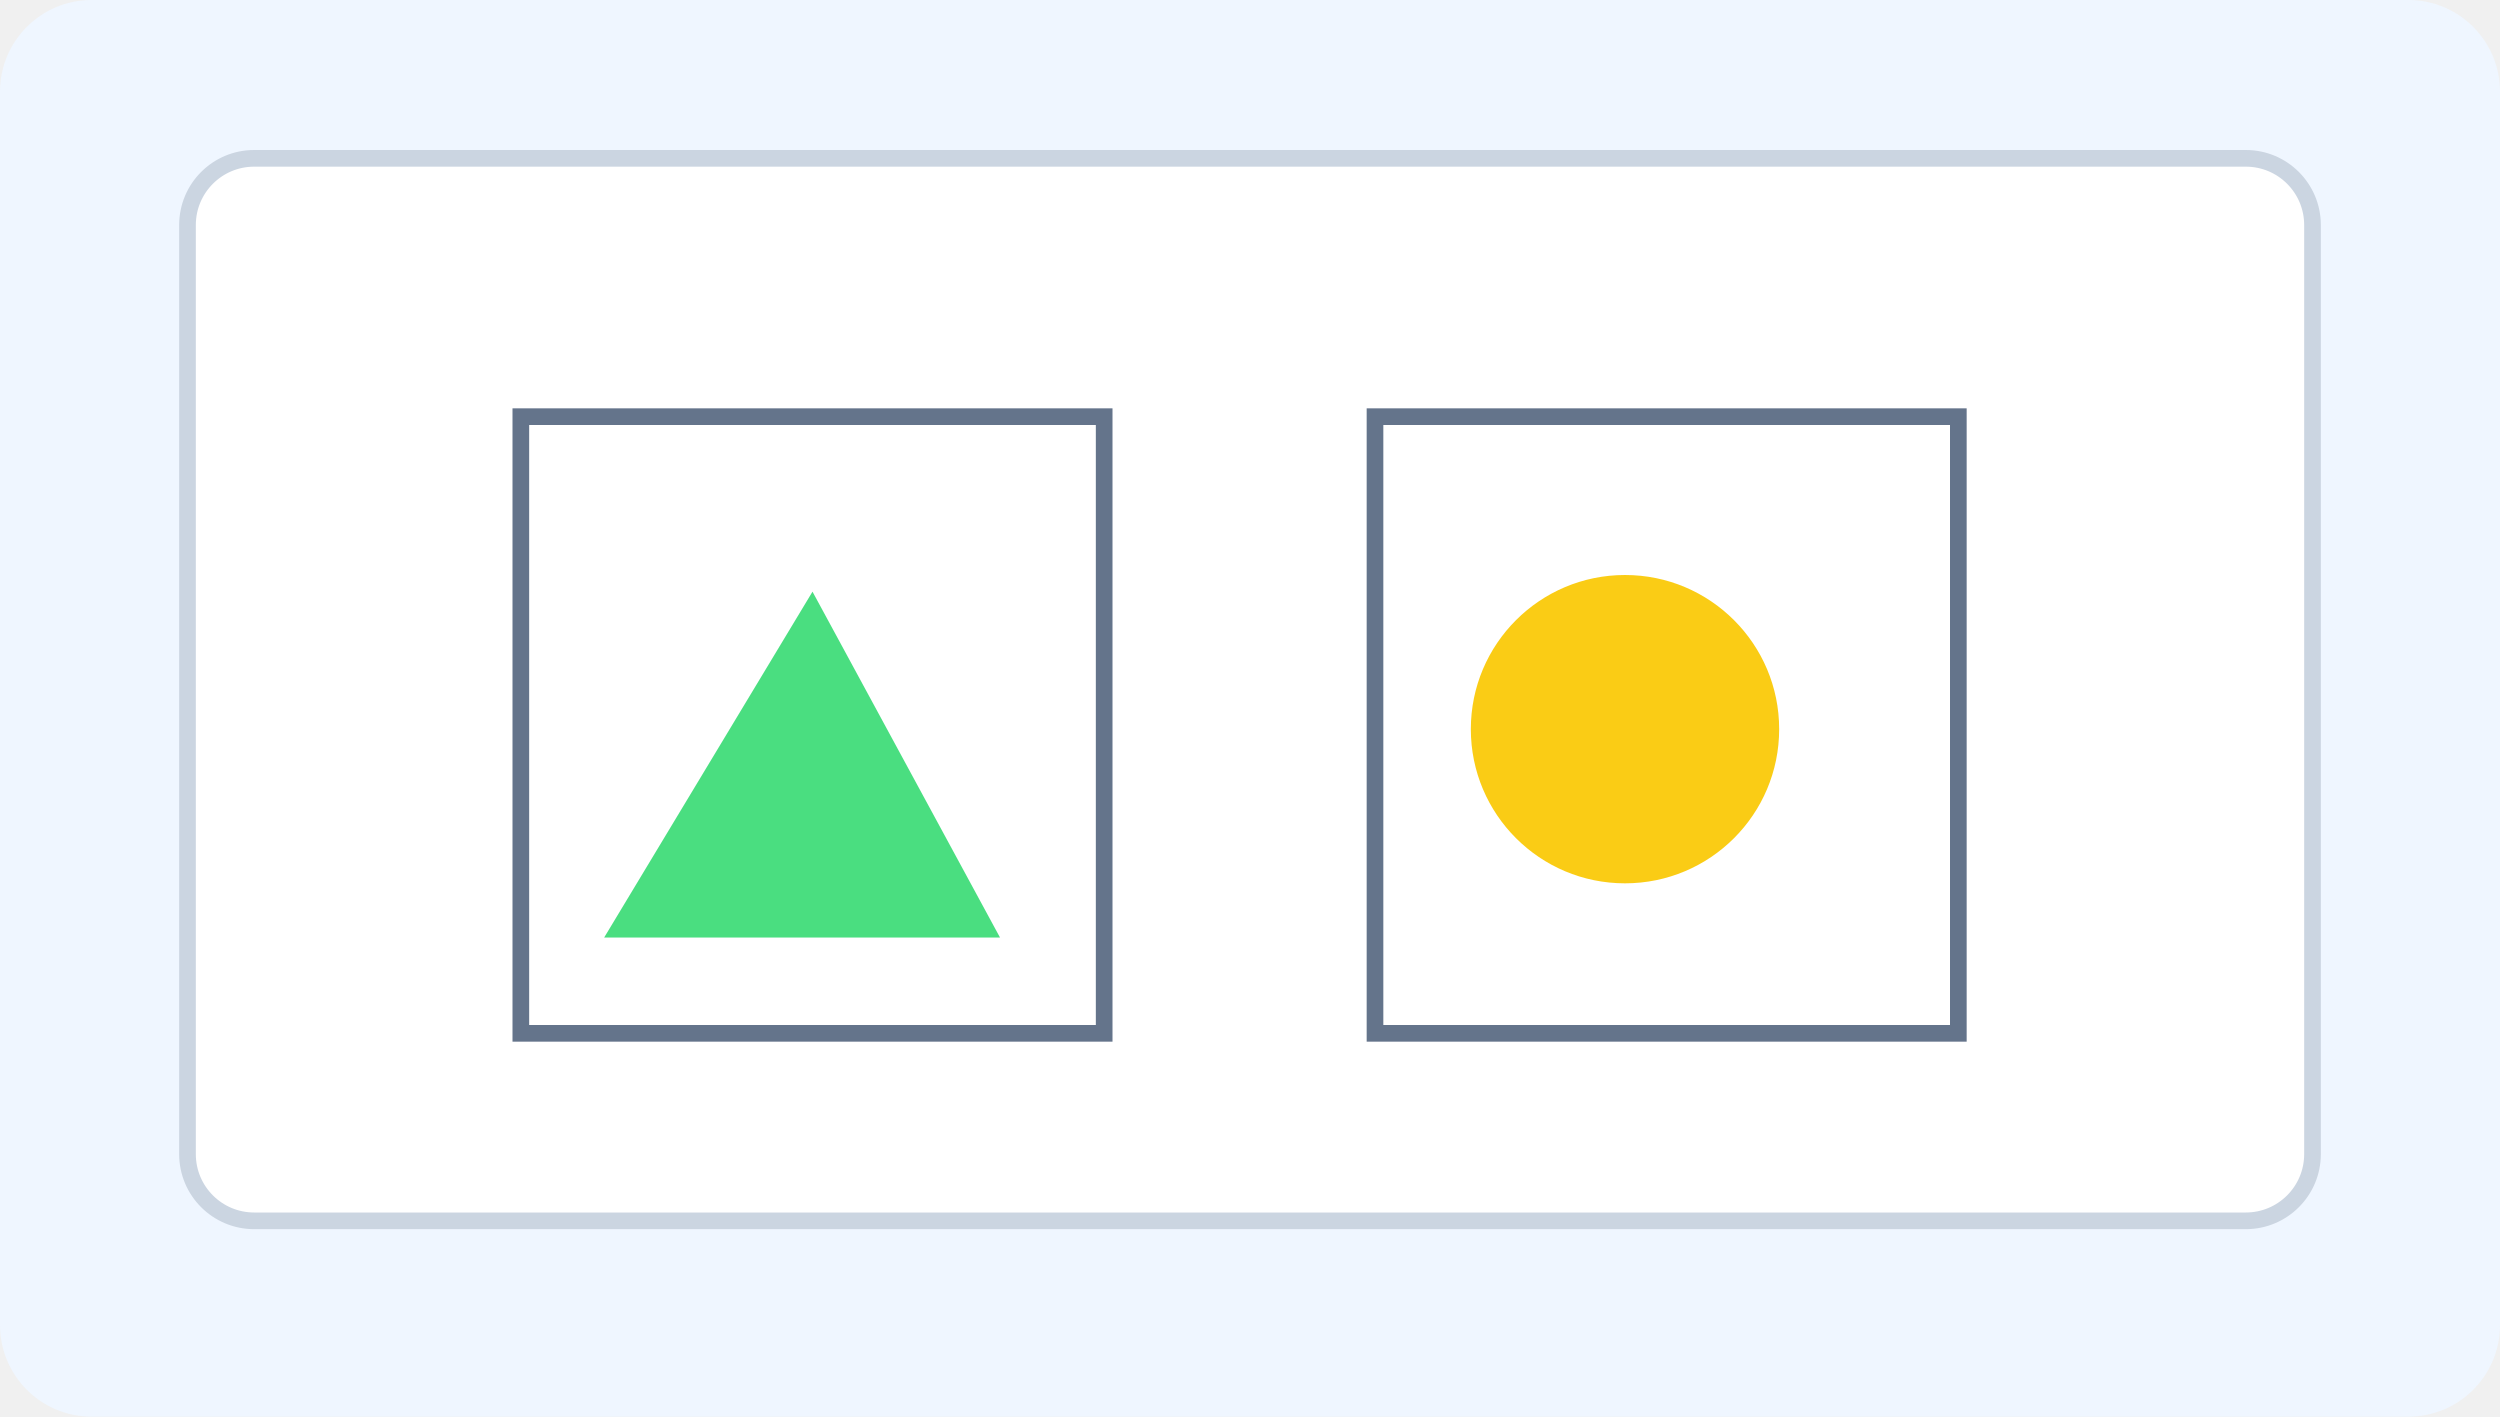
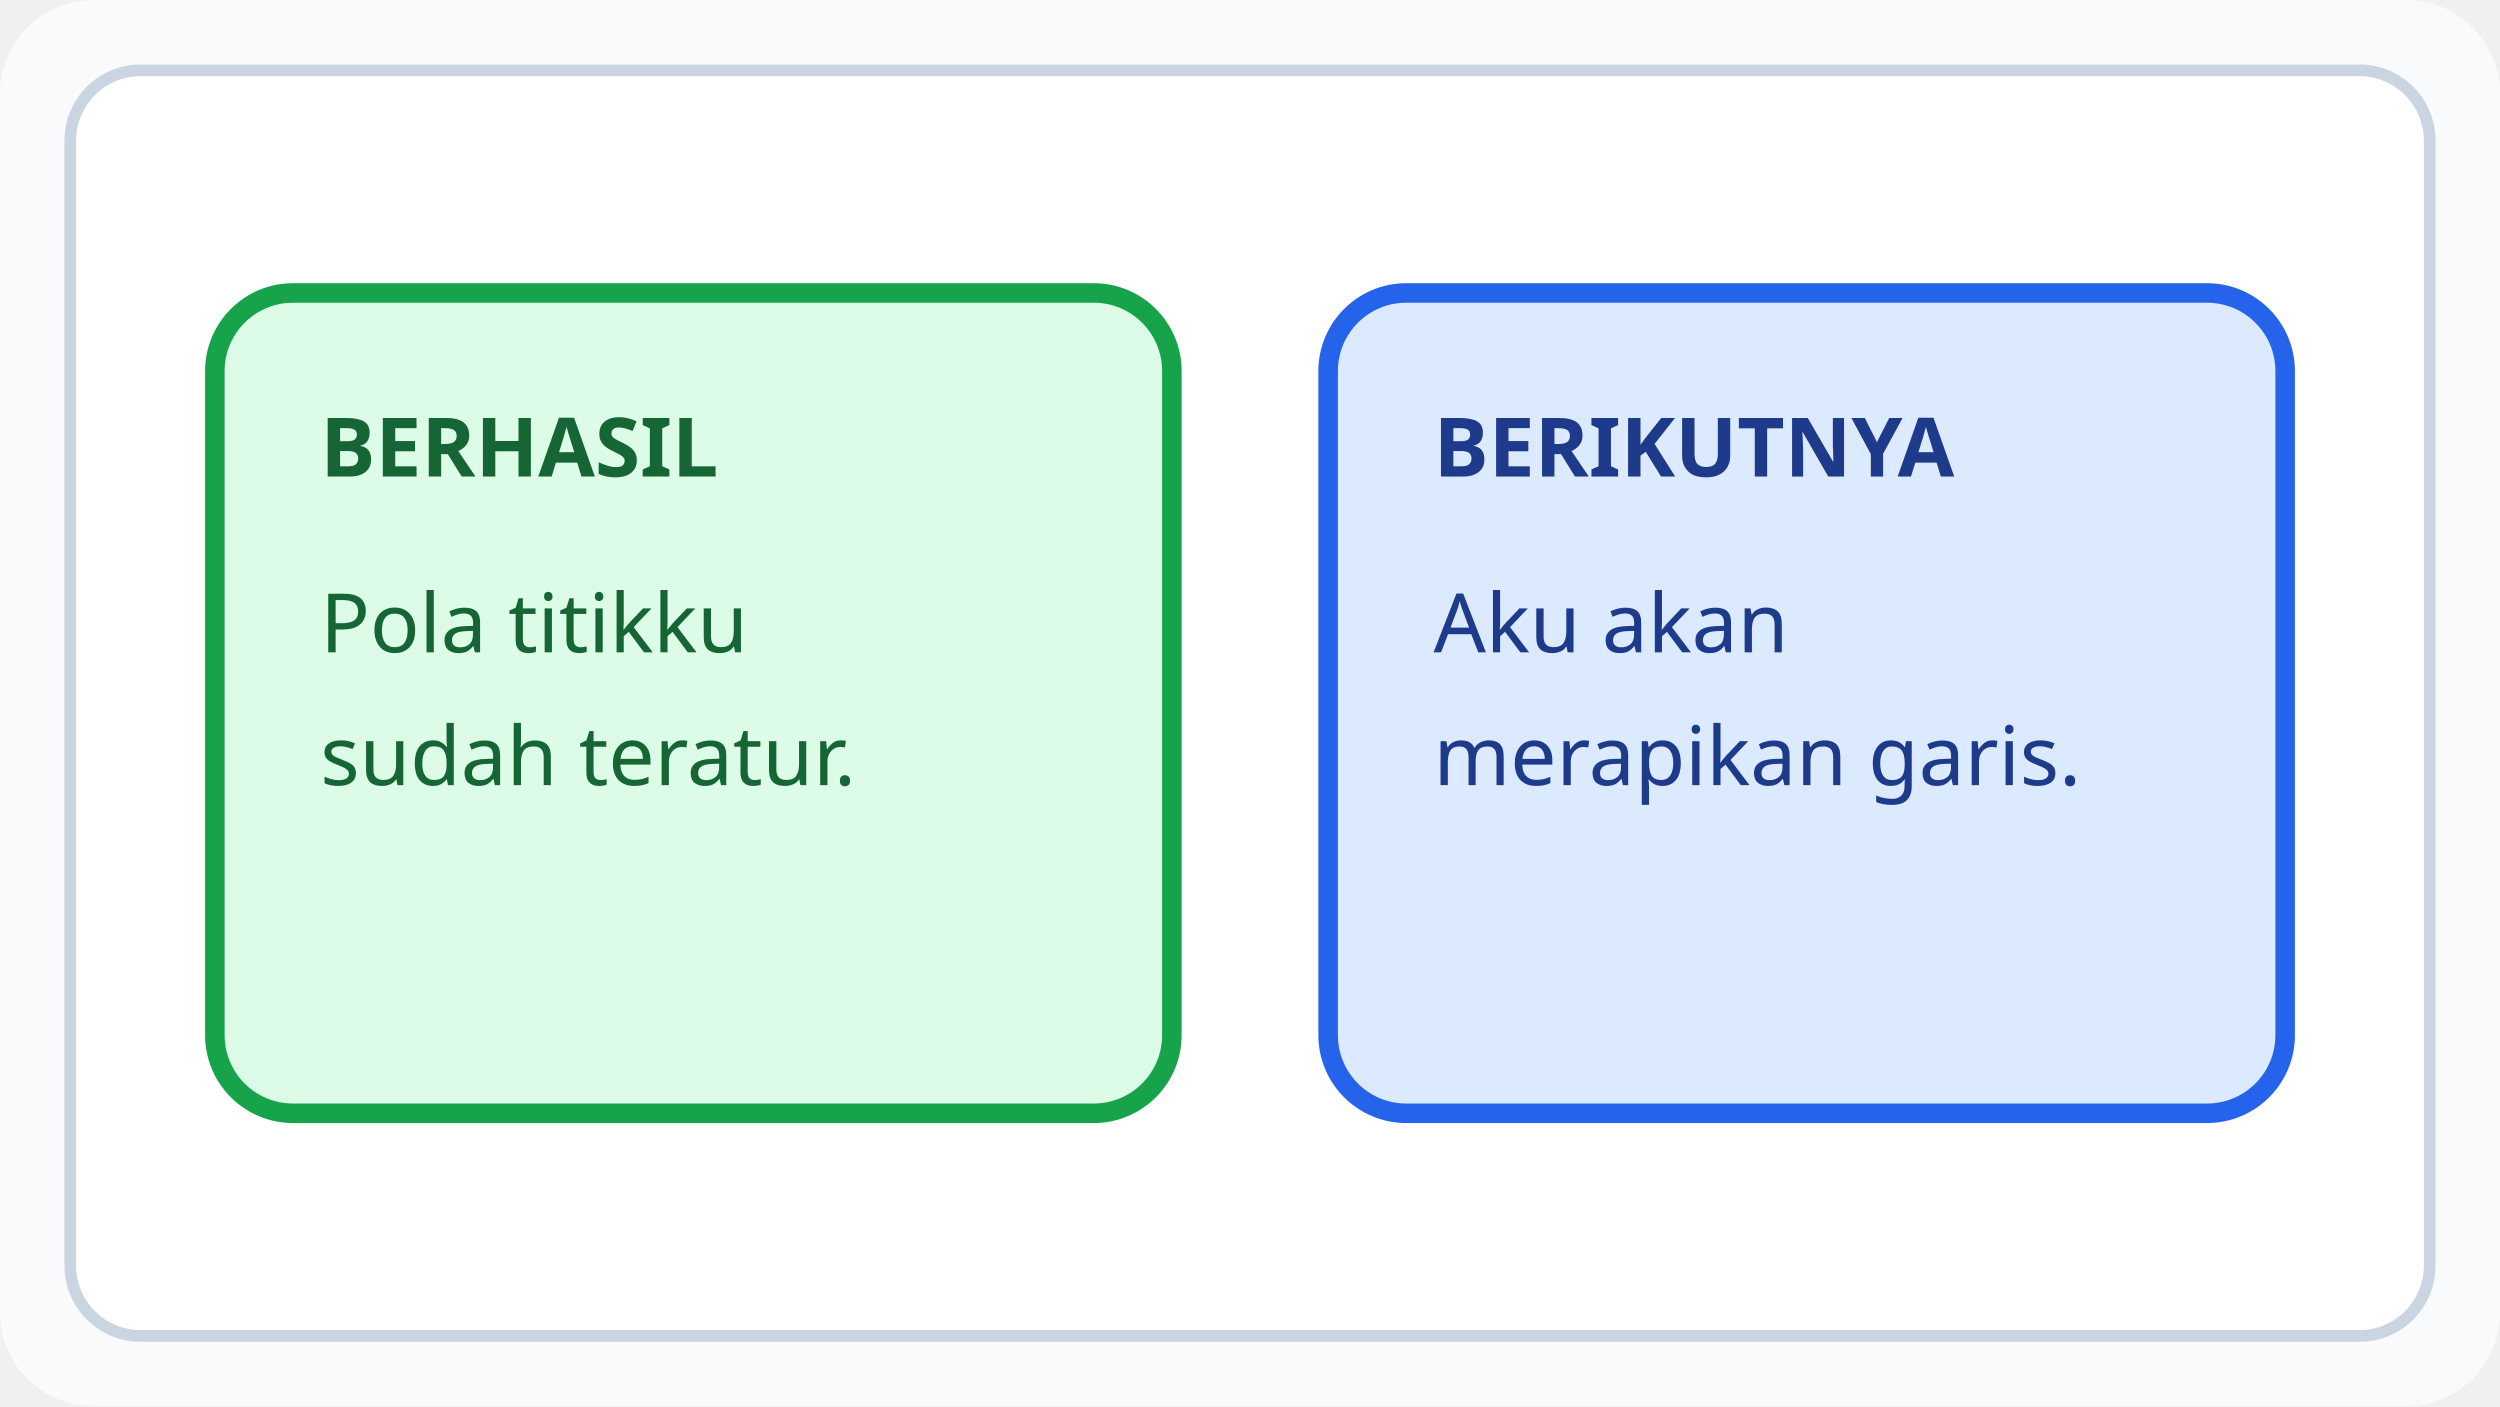
- <svg xmlns="http://www.w3.org/2000/svg" viewBox="0 0 600 340" width="600" height="340" role="img" aria-label="Stimulus Seni Rupa Bab 2 gambar 10">
-   <rect width="600" height="340" rx="22" fill="#eff6ff" />
-   <rect x="45" y="38" width="510" height="255" rx="16" fill="#fff" stroke="#cbd5e1" stroke-width="4" />
-   <g fill="#fff" stroke="#64748b" stroke-width="4">
-     <rect x="125" y="100" width="140" height="148" />
-     <rect x="330" y="100" width="140" height="148" />
-   </g>
-   <path d="M145 225 L195 142 L240 225" fill="#4ade80" />
-   <circle cx="390" cy="175" r="37" fill="#facc15" />
+ <svg xmlns="http://www.w3.org/2000/svg" viewBox="0 0 640 360" role="img" aria-labelledby="title desc">
+   <rect width="640" height="360" rx="24" fill="#f8fafc" />
+   <rect x="18" y="18" width="604" height="324" rx="18" fill="#fff" stroke="#cbd5e1" stroke-width="3" />
+   <rect x="55" y="75" width="245" height="210" rx="20" fill="#dcfce7" stroke="#16a34a" stroke-width="5" />
+   <text x="82" y="122" font-family="sans-serif" font-size="21" font-weight="700" fill="#166534">
+     <tspan x="82">BERHASIL</tspan>
+     <tspan x="82" dy="45" font-weight="400">Pola titikku</tspan>
+     <tspan x="82" dy="34" font-weight="400">sudah teratur.</tspan>
+   </text>
+   <rect x="340" y="75" width="245" height="210" rx="20" fill="#dbeafe" stroke="#2563eb" stroke-width="5" />
+   <text x="367" y="122" font-family="sans-serif" font-size="21" font-weight="700" fill="#1e3a8a">
+     <tspan x="367">BERIKUTNYA</tspan>
+     <tspan x="367" dy="45" font-weight="400">Aku akan</tspan>
+     <tspan x="367" dy="34" font-weight="400">merapikan garis.</tspan>
+   </text>
</svg>
